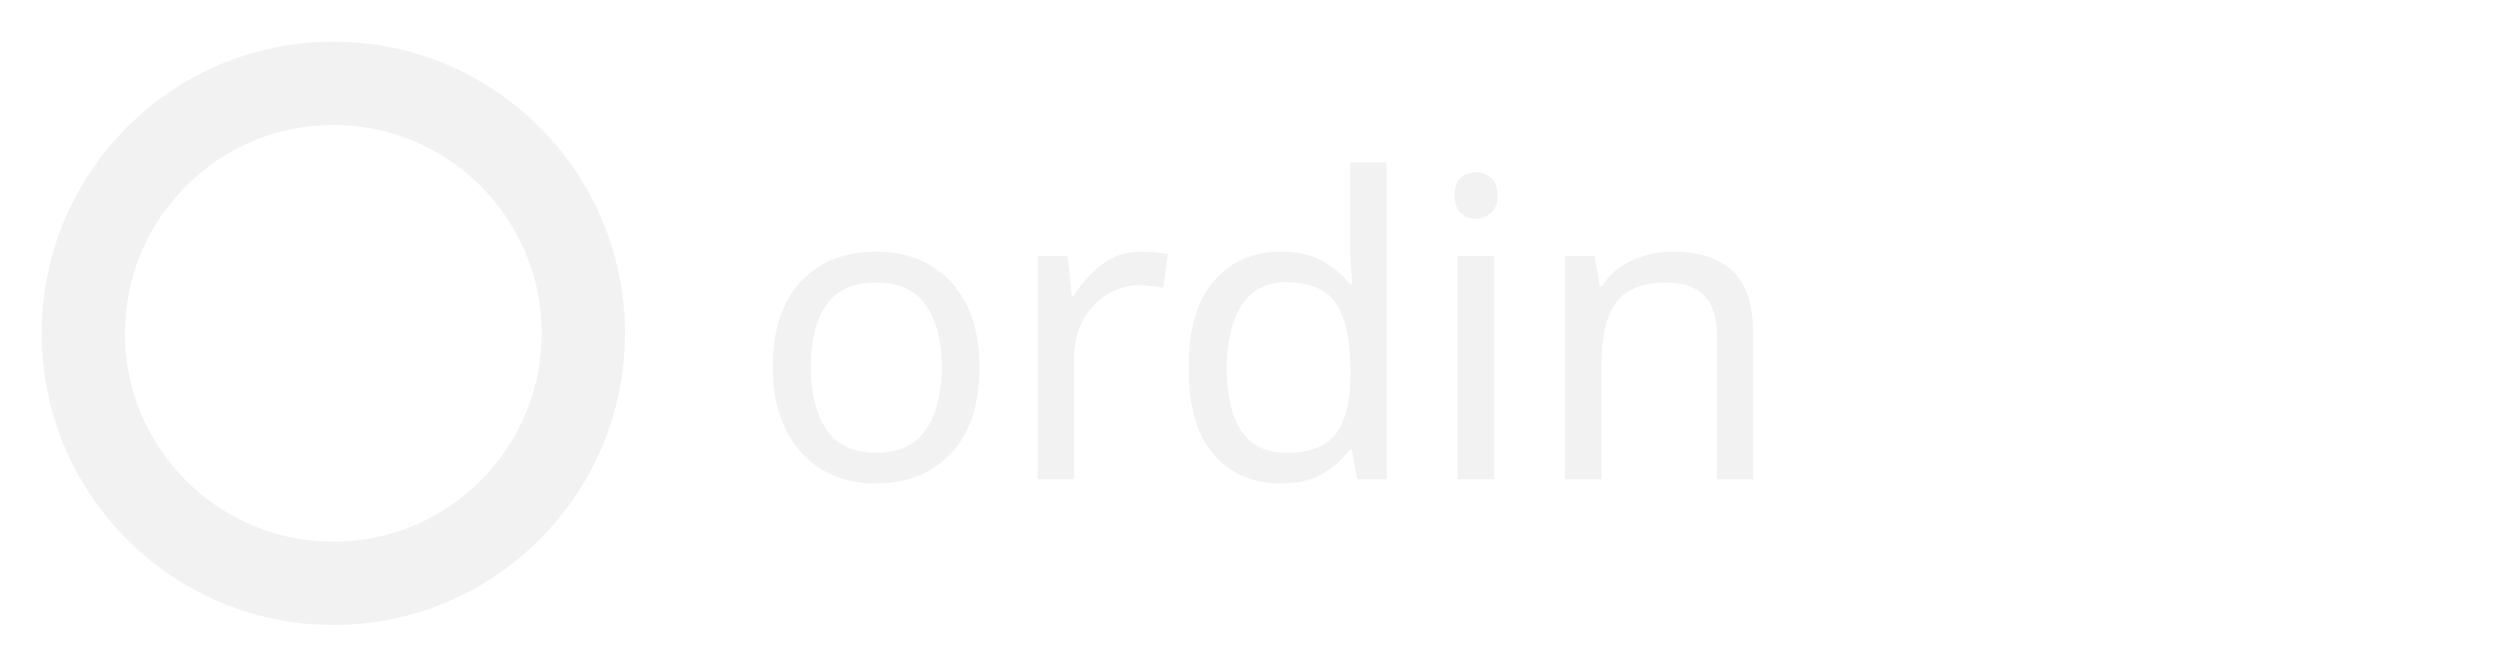
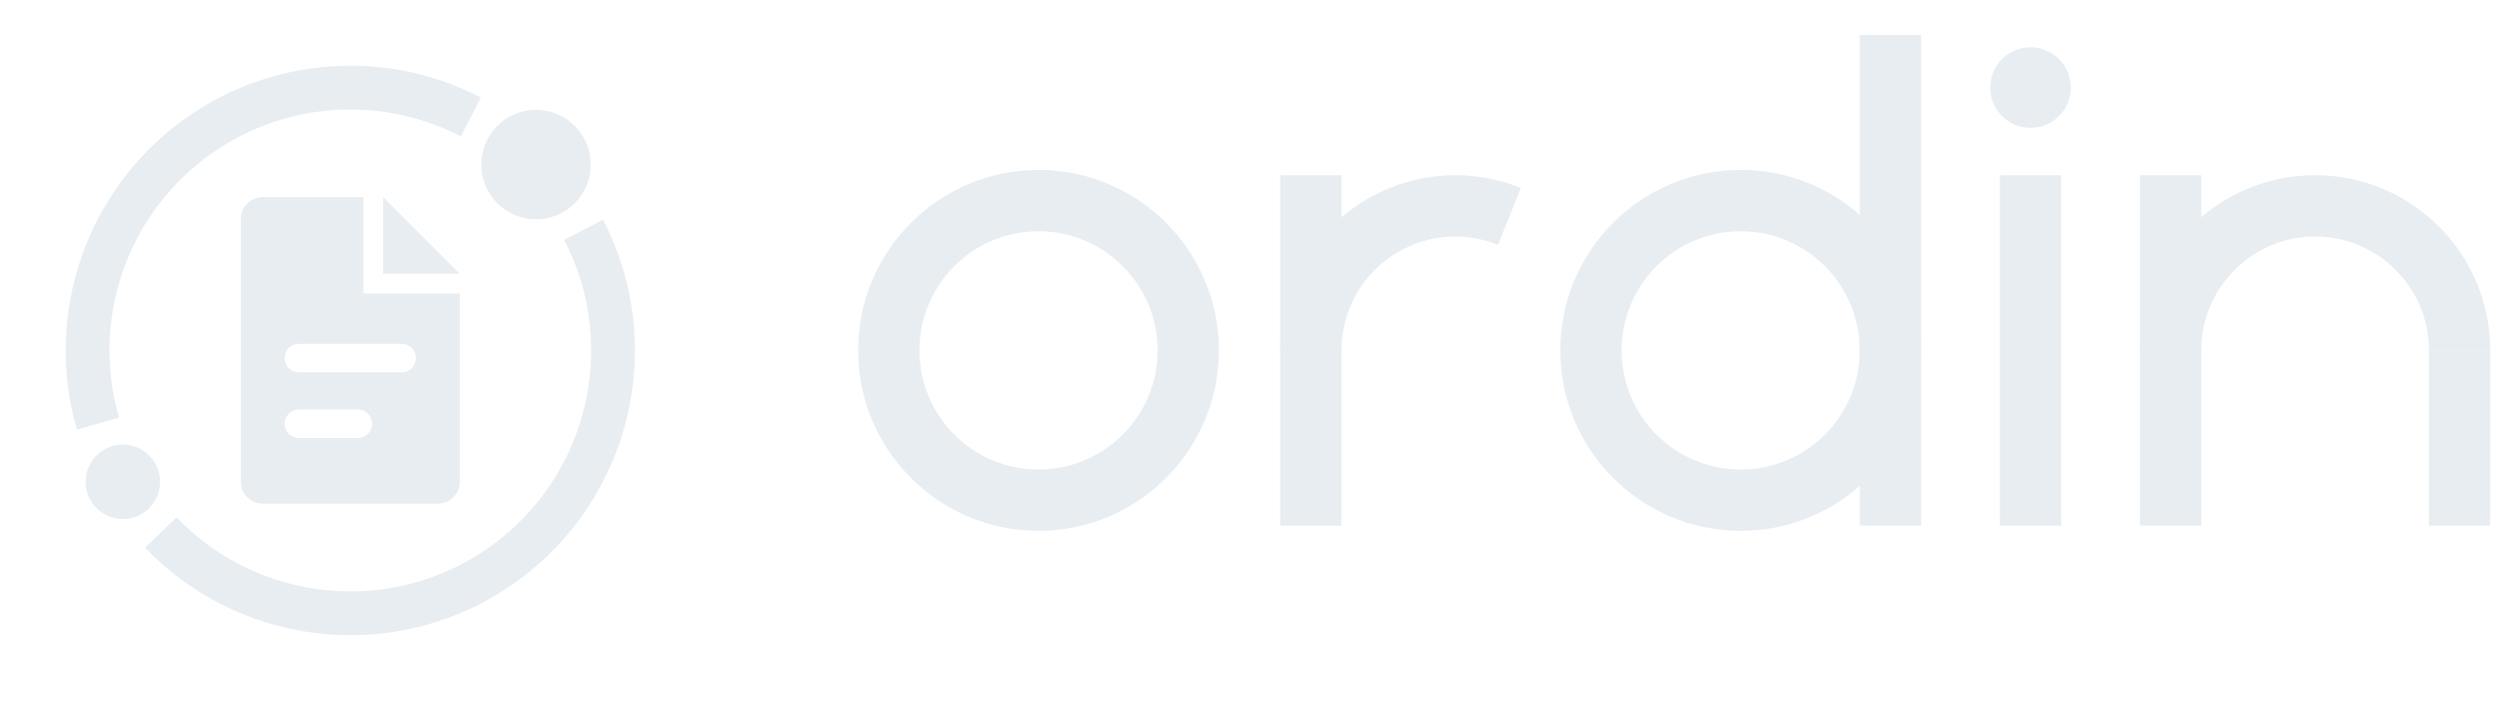
- <svg xmlns="http://www.w3.org/2000/svg" viewBox="0 0 120 32" width="120" height="32" role="img" aria-label="ordin">
-   <circle cx="16" cy="16" r="12" fill="none" stroke="#F2F2F2" stroke-width="4" />
-   <text x="36" y="23" font-family="sans-serif" font-size="20" fill="#F2F2F2">ordin</text>
+ <svg xmlns="http://www.w3.org/2000/svg" viewBox="0 -4 285.39 80" fill="#E8EDF2" role="img" aria-label="ordin">
+   <g transform="translate(0 -4) scale(1.25)">
+     <path fill="none" stroke="#E8EDF2" stroke-width="4" d="M53.32 20.98A24 24 0 0 1 14.69 48.63M8.95 38.68A24 24 0 0 1 43.02 10.68" />
+     <path fill-rule="evenodd" d="M24 18H33.2V26.8H42V44a2 2 0 0 1 -2 2H24a2 2 0 0 1 -2 -2V20a2 2 0 0 1 2 -2ZM27.3 31.4H36.7a1.3 1.3 0 0 1 0 2.6H27.3a1.3 1.3 0 0 1 0 -2.6ZM27.3 37.4H32.7a1.3 1.3 0 0 1 0 2.6H27.3a1.3 1.3 0 0 1 0 -2.6Z" />
+     <path d="M35 18L42 25H35Z" />
+     <circle cx="48.97" cy="15.03" r="5" />
+     <circle cx="11.22" cy="44" r="3.4" />
+   </g>
+   <g transform="translate(98 0)">
+     <path fill-rule="evenodd" d="M0 36a20.6 20.6 0 1 0 41.2 0a20.6 20.6 0 1 0 -41.2 0ZM7 36a13.6 13.6 0 1 1 27.2 0a13.6 13.6 0 1 1 -27.2 0Z" />
+     <path fill-rule="evenodd" d="M48.2 16h7v40h-7Z" />
+     <path fill-rule="evenodd" d="M48.2 36A20 20 0 0 1 75.69 17.46L73.07 23.95A13 13 0 0 0 55.2 36Z" />
+     <path fill-rule="evenodd" d="M80.19 36a20.6 20.6 0 1 0 41.2 0a20.6 20.6 0 1 0 -41.2 0ZM87.19 36a13.6 13.6 0 1 1 27.2 0a13.6 13.6 0 1 1 -27.2 0Z" />
+     <path fill-rule="evenodd" d="M114.39 0h7v56h-7Z" />
+     <path fill-rule="evenodd" d="M130.39 16h7v40h-7Z" />
+     <path fill-rule="evenodd" d="M129.29 6a4.6 4.6 0 1 0 9.2 0a4.6 4.6 0 1 0 -9.2 0Z" />
+     <path fill-rule="evenodd" d="M146.39 16h7v40h-7Z" />
+     <path fill-rule="evenodd" d="M146.39 36A20 20 0 0 1 186.39 36L179.39 36A13 13 0 0 0 153.39 36Z" />
+     <path fill-rule="evenodd" d="M179.39 36h7v20h-7Z" />
+   </g>
</svg>
